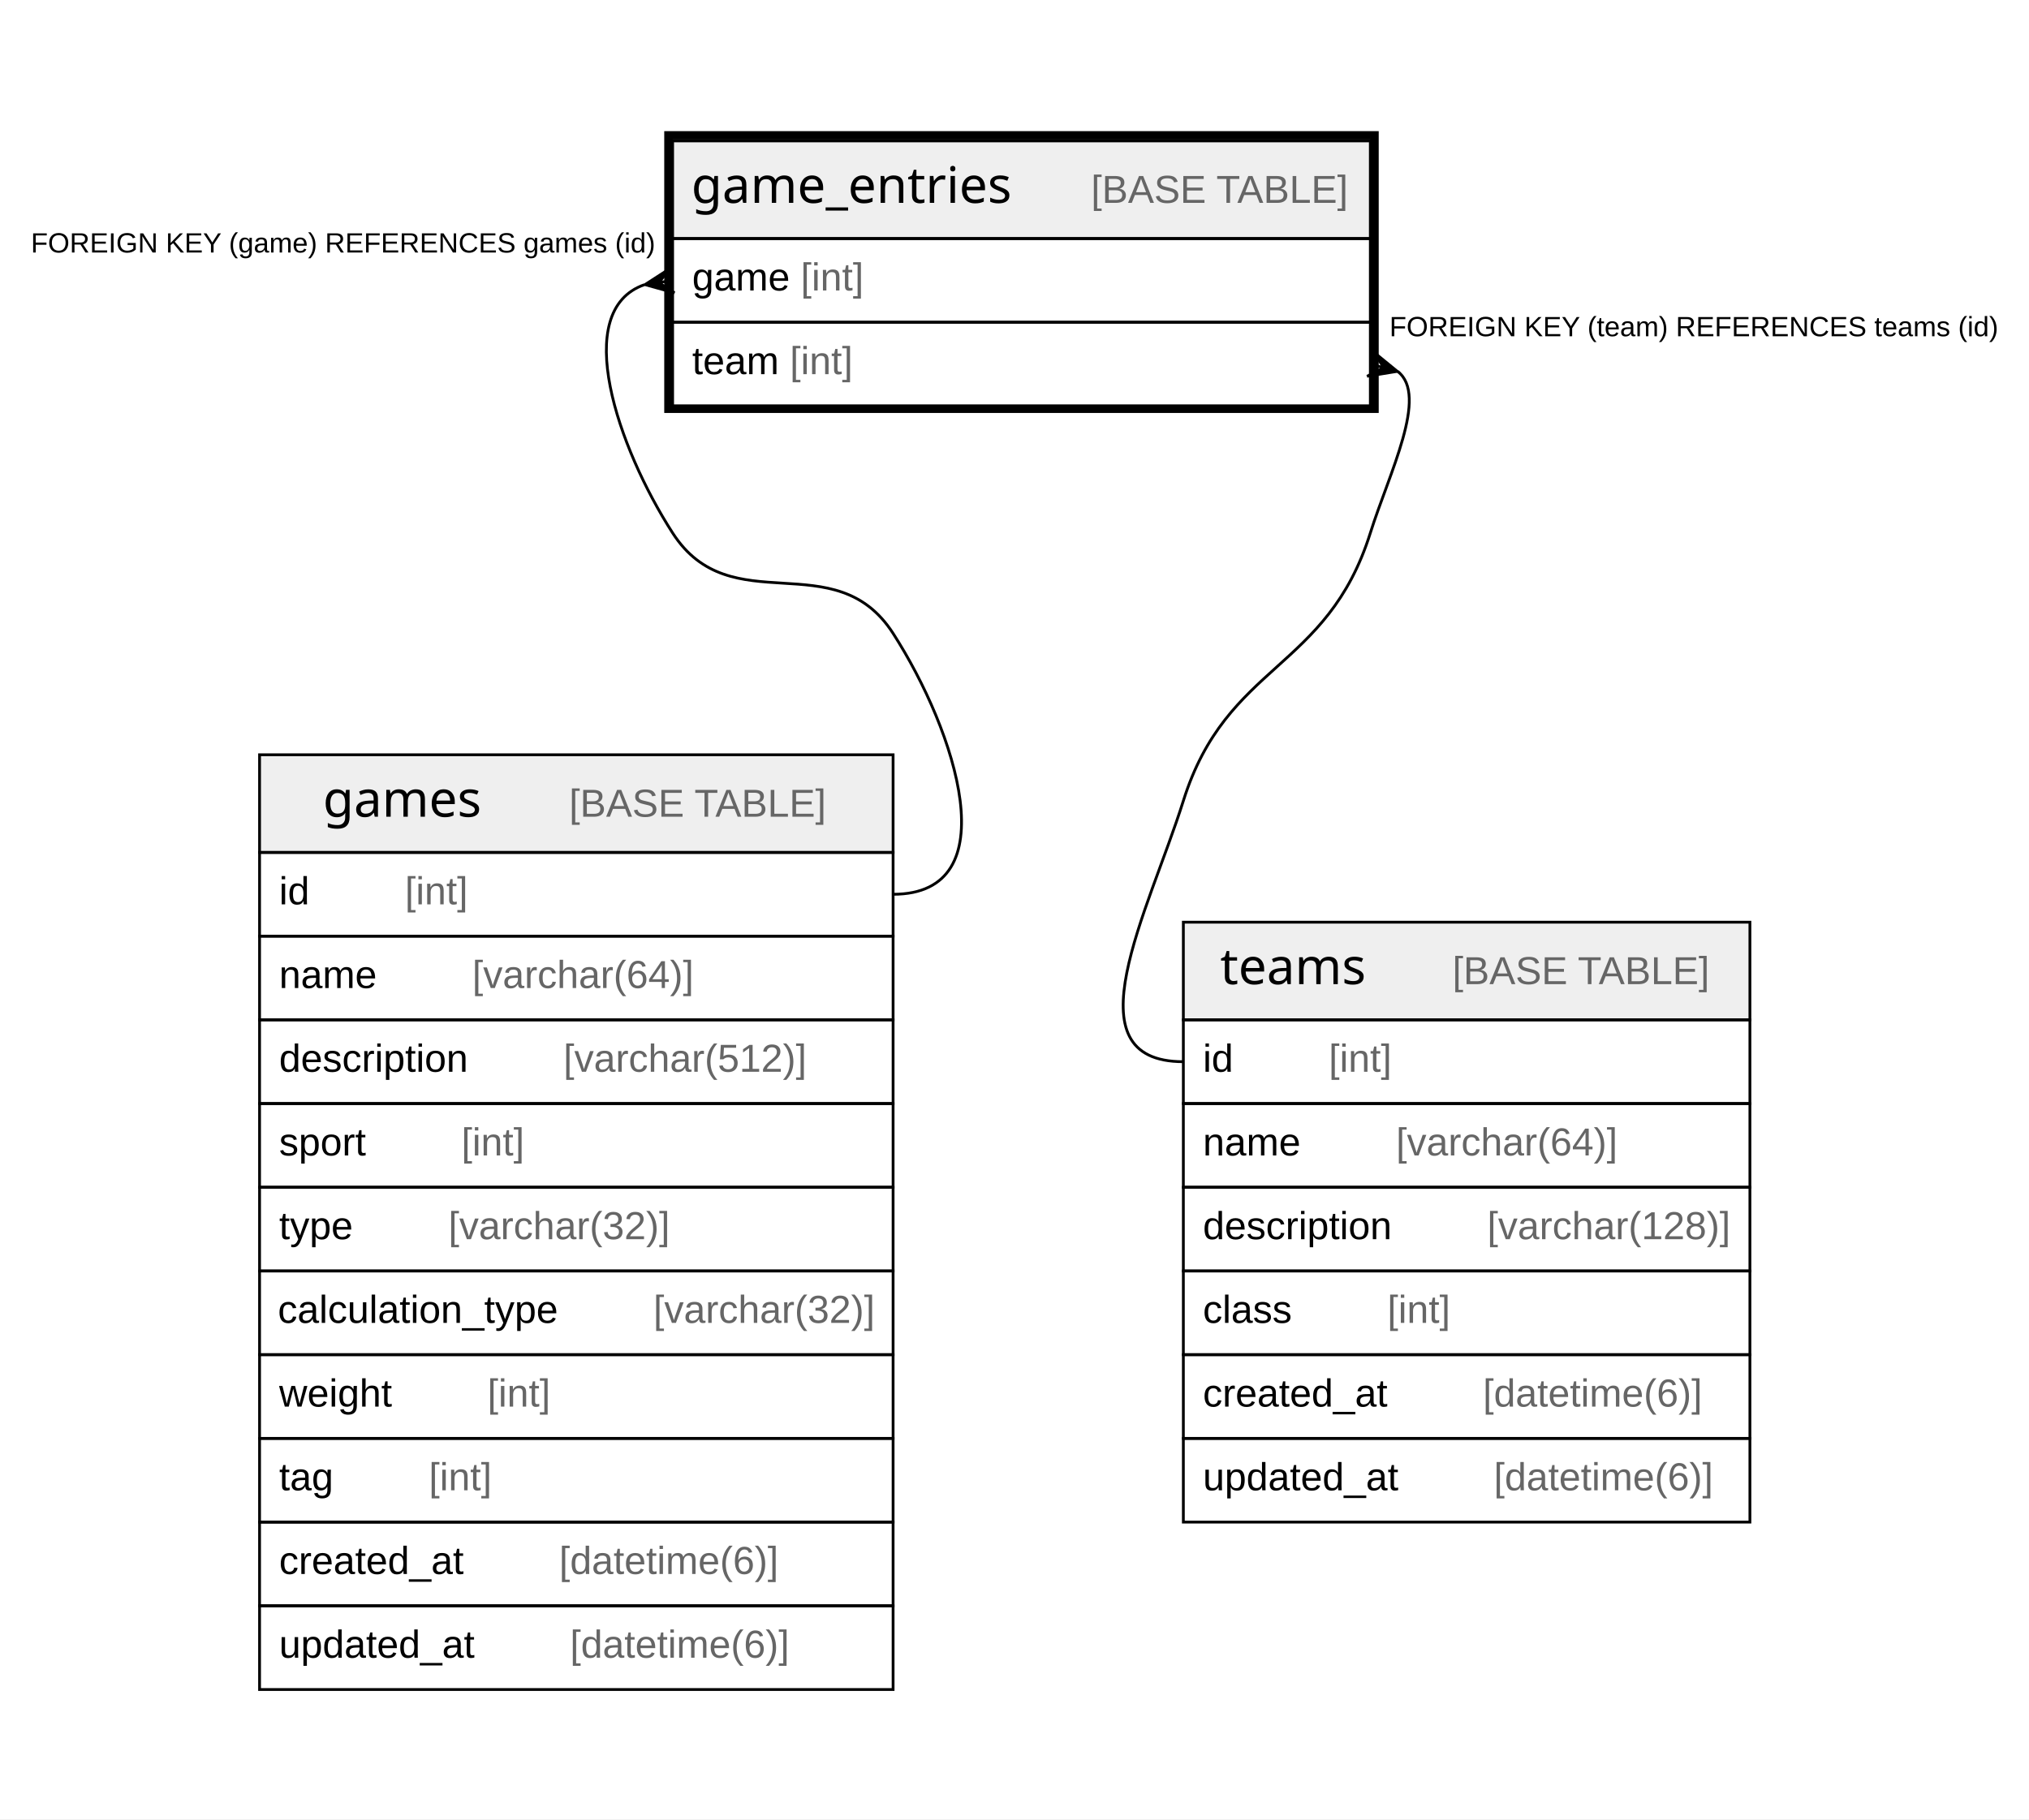
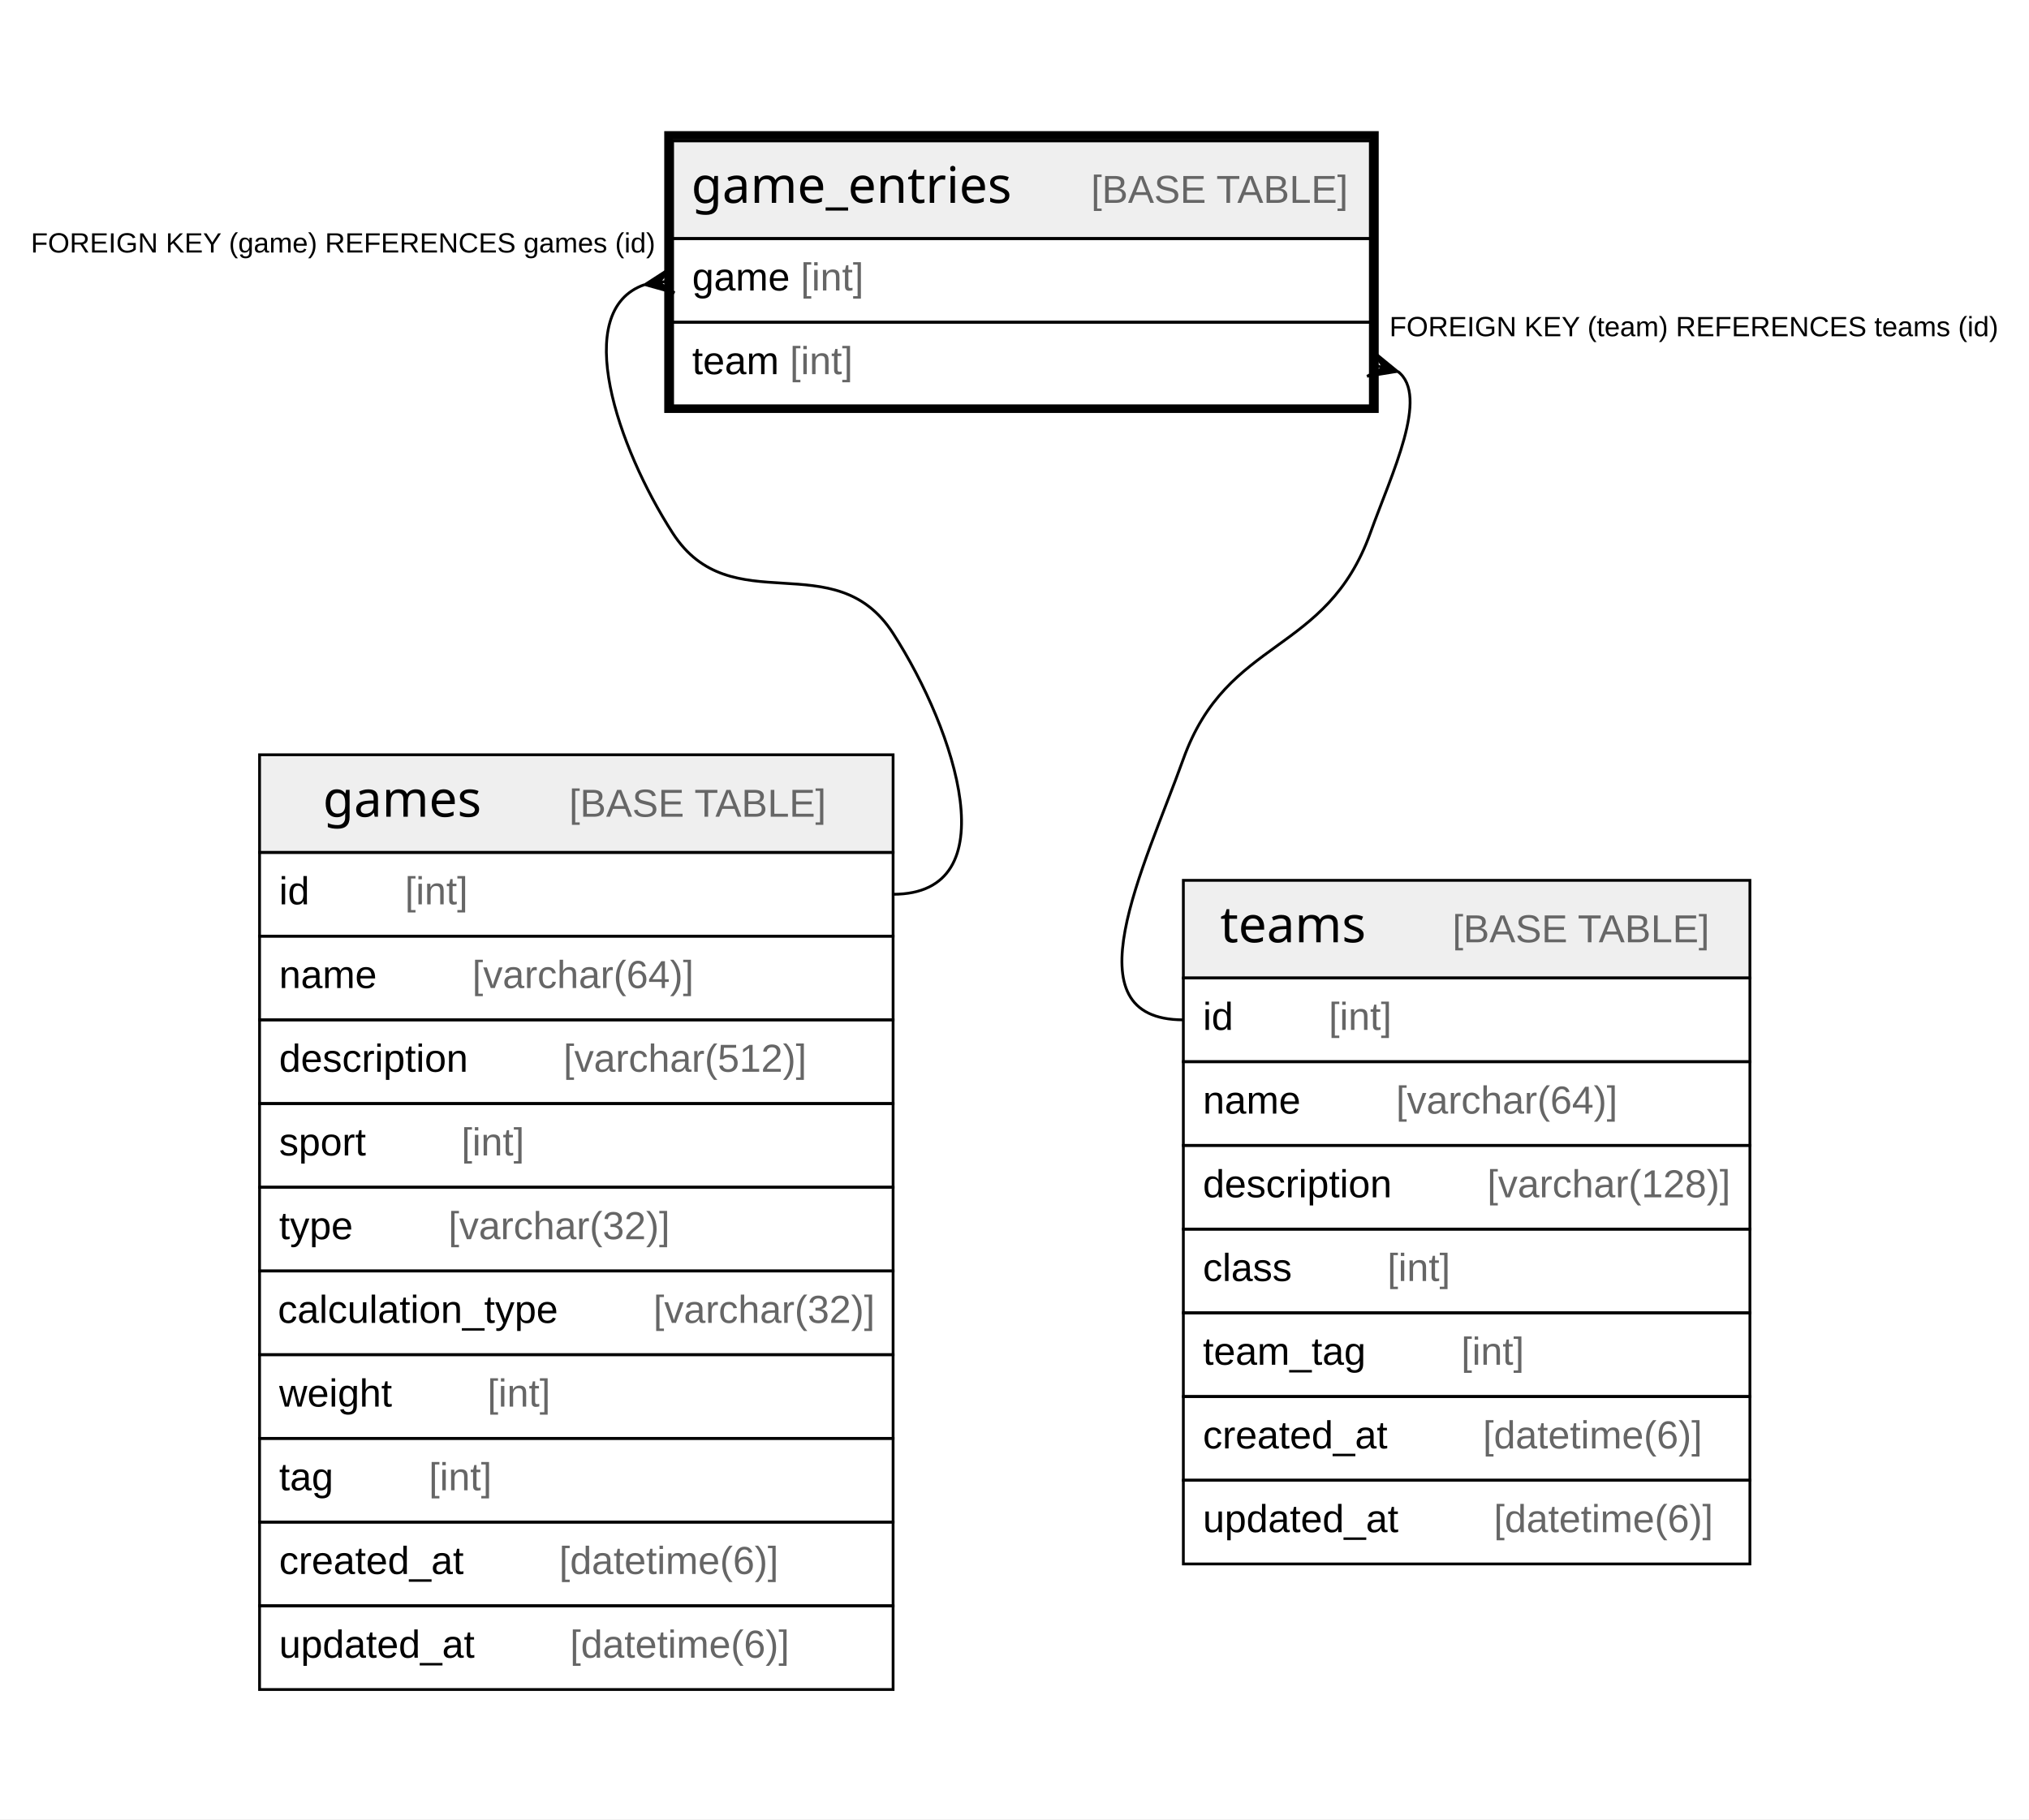
<svg xmlns="http://www.w3.org/2000/svg" width="727pt" height="652pt" viewBox="0.00 0.00 727.00 652.00">
  <g id="graph0" class="graph" transform="scale(1 1) rotate(0) translate(4 648)">
    <polygon fill="#ffffff" stroke="transparent" points="-4,4 -4,-648 723,-648 723,4 -4,4" />
    <g id="node1" class="node">
      <polygon fill="#efefef" stroke="transparent" points="237,-562.5 237,-597.5 487,-597.5 487,-562.5 237,-562.5" />
      <polygon fill="none" stroke="#000000" points="237,-562.5 237,-597.5 487,-597.5 487,-562.5 237,-562.5" />
      <text text-anchor="start" x="243.704" y="-575.3" font-family="Arial Bold" font-size="18.00" fill="#000000">game_entries</text>
      <text text-anchor="start" x="352.728" y="-575.3" font-family="Arial" font-size="14.00" fill="#000000">    </text>
      <text text-anchor="start" x="386.933" y="-575.3" font-family="Arial" font-size="14.00" fill="#666666">[BASE TABLE]</text>
      <polygon fill="none" stroke="#000000" points="237,-532.5 237,-562.5 487,-562.5 487,-532.5 237,-532.5" />
      <text text-anchor="start" x="244" y="-543.9" font-family="Arial" font-size="14.00" fill="#000000">game </text>
      <text text-anchor="start" x="282.899" y="-543.9" font-family="Arial" font-size="14.00" fill="#666666">[int]</text>
      <polygon fill="none" stroke="#000000" points="237,-502.5 237,-532.5 487,-532.5 487,-502.5 237,-502.5" />
      <text text-anchor="start" x="244" y="-513.9" font-family="Arial" font-size="14.00" fill="#000000">team </text>
      <text text-anchor="start" x="279.007" y="-513.9" font-family="Arial" font-size="14.00" fill="#666666">[int]</text>
      <polygon fill="none" stroke="#000000" stroke-width="3" points="235.5,-501.5 235.5,-599.5 488.5,-599.5 488.5,-501.5 235.5,-501.5" />
    </g>
    <g id="node2" class="node">
      <polygon fill="#efefef" stroke="transparent" points="89,-342.5 89,-377.5 316,-377.5 316,-342.5 89,-342.5" />
      <polygon fill="none" stroke="#000000" points="89,-342.5 89,-377.5 316,-377.5 316,-342.5 89,-342.5" />
      <text text-anchor="start" x="111.711" y="-355.3" font-family="Arial Bold" font-size="18.00" fill="#000000">games</text>
      <text text-anchor="start" x="165.721" y="-355.3" font-family="Arial" font-size="14.00" fill="#000000">    </text>
      <text text-anchor="start" x="199.926" y="-355.3" font-family="Arial" font-size="14.00" fill="#666666">[BASE TABLE]</text>
      <polygon fill="none" stroke="#000000" points="89,-312.5 89,-342.5 316,-342.5 316,-312.5 89,-312.5" />
      <text text-anchor="start" x="96" y="-323.9" font-family="Arial" font-size="14.00" fill="#000000">id    </text>
      <text text-anchor="start" x="141.094" y="-323.9" font-family="Arial" font-size="14.00" fill="#666666">[int]</text>
      <polygon fill="none" stroke="#000000" points="89,-282.5 89,-312.5 316,-312.5 316,-282.5 89,-282.5" />
      <text text-anchor="start" x="96" y="-293.9" font-family="Arial" font-size="14.00" fill="#000000">name    </text>
      <text text-anchor="start" x="165.213" y="-293.9" font-family="Arial" font-size="14.00" fill="#666666">[varchar(64)]</text>
      <polygon fill="none" stroke="#000000" points="89,-252.5 89,-282.5 316,-282.5 316,-252.5 89,-252.5" />
      <text text-anchor="start" x="96" y="-263.9" font-family="Arial" font-size="14.00" fill="#000000">description    </text>
      <text text-anchor="start" x="197.882" y="-263.9" font-family="Arial" font-size="14.00" fill="#666666">[varchar(512)]</text>
      <polygon fill="none" stroke="#000000" points="89,-222.5 89,-252.5 316,-252.5 316,-222.5 89,-222.5" />
      <text text-anchor="start" x="96" y="-233.9" font-family="Arial" font-size="14.00" fill="#000000">sport    </text>
      <text text-anchor="start" x="161.321" y="-233.9" font-family="Arial" font-size="14.00" fill="#666666">[int]</text>
      <polygon fill="none" stroke="#000000" points="89,-192.5 89,-222.5 316,-222.5 316,-192.5 89,-192.5" />
      <text text-anchor="start" x="96" y="-203.9" font-family="Arial" font-size="14.00" fill="#000000">type    </text>
      <text text-anchor="start" x="156.661" y="-203.9" font-family="Arial" font-size="14.00" fill="#666666">[varchar(32)]</text>
      <polygon fill="none" stroke="#000000" points="89,-162.5 89,-192.5 316,-192.5 316,-162.5 89,-162.5" />
      <text text-anchor="start" x="95.548" y="-173.9" font-family="Arial" font-size="14.00" fill="#000000">calculation_type    </text>
      <text text-anchor="start" x="230.115" y="-173.9" font-family="Arial" font-size="14.00" fill="#666666">[varchar(32)]</text>
      <polygon fill="none" stroke="#000000" points="89,-132.5 89,-162.5 316,-162.5 316,-132.5 89,-132.5" />
      <text text-anchor="start" x="96" y="-143.9" font-family="Arial" font-size="14.00" fill="#000000">weight    </text>
      <text text-anchor="start" x="170.656" y="-143.9" font-family="Arial" font-size="14.00" fill="#666666">[int]</text>
      <polygon fill="none" stroke="#000000" points="89,-102.5 89,-132.5 316,-132.5 316,-102.5 89,-102.5" />
      <text text-anchor="start" x="96" y="-113.9" font-family="Arial" font-size="14.00" fill="#000000">tag    </text>
      <text text-anchor="start" x="149.661" y="-113.9" font-family="Arial" font-size="14.00" fill="#666666">[int]</text>
      <polygon fill="none" stroke="#000000" points="89,-72.5 89,-102.5 316,-102.5 316,-72.5 89,-72.5" />
      <text text-anchor="start" x="96" y="-83.9" font-family="Arial" font-size="14.00" fill="#000000">created_at    </text>
      <text text-anchor="start" x="196.342" y="-83.9" font-family="Arial" font-size="14.00" fill="#666666">[datetime(6)]</text>
      <polygon fill="none" stroke="#000000" points="89,-42.5 89,-72.5 316,-72.5 316,-42.5 89,-42.5" />
      <text text-anchor="start" x="96" y="-53.9" font-family="Arial" font-size="14.00" fill="#000000">updated_at    </text>
      <text text-anchor="start" x="200.247" y="-53.9" font-family="Arial" font-size="14.00" fill="#666666">[datetime(6)]</text>
    </g>
    <g id="edge1" class="edge">
      <path fill="none" stroke="#000000" d="M226.844,-545.953C200.415,-536.649 217.365,-487.525 237,-457 257.874,-424.549 295.126,-453.451 316,-421 338.481,-386.05 357.556,-327.5 316,-327.5" />
      <polygon fill="#000000" stroke="#000000" points="227.114,-545.994 236.322,-551.949 232.057,-546.747 237,-547.5 237,-547.5 237,-547.5 232.057,-546.747 237.678,-543.051 227.114,-545.994 227.114,-545.994" />
      <text text-anchor="start" x="7.054" y="-557.5" font-family="Arial" font-size="10.00" fill="#000000">FOREIGN KEY (game) REFERENCES games (id)</text>
    </g>
    <g id="node3" class="node">
-       <polygon fill="#efefef" stroke="transparent" points="420,-282.5 420,-317.5 623,-317.5 623,-282.5 420,-282.5" />
-       <polygon fill="none" stroke="#000000" points="420,-282.5 420,-317.5 623,-317.5 623,-282.5 420,-282.5" />
-       <text text-anchor="start" x="433.213" y="-295.3" font-family="Arial Bold" font-size="18.00" fill="#000000">teams</text>
-       <text text-anchor="start" x="482.219" y="-295.3" font-family="Arial" font-size="14.00" fill="#000000">    </text>
-       <text text-anchor="start" x="516.424" y="-295.3" font-family="Arial" font-size="14.00" fill="#666666">[BASE TABLE]</text>
-       <polygon fill="none" stroke="#000000" points="420,-252.5 420,-282.5 623,-282.5 623,-252.5 420,-252.5" />
-       <text text-anchor="start" x="427" y="-263.9" font-family="Arial" font-size="14.00" fill="#000000">id    </text>
-       <text text-anchor="start" x="472.094" y="-263.9" font-family="Arial" font-size="14.00" fill="#666666">[int]</text>
-       <polygon fill="none" stroke="#000000" points="420,-222.5 420,-252.5 623,-252.5 623,-222.5 420,-222.5" />
-       <text text-anchor="start" x="427" y="-233.9" font-family="Arial" font-size="14.00" fill="#000000">name    </text>
-       <text text-anchor="start" x="496.213" y="-233.9" font-family="Arial" font-size="14.00" fill="#666666">[varchar(64)]</text>
-       <polygon fill="none" stroke="#000000" points="420,-192.5 420,-222.5 623,-222.5 623,-192.5 420,-192.5" />
-       <text text-anchor="start" x="426.999" y="-203.9" font-family="Arial" font-size="14.00" fill="#000000">description    </text>
-       <text text-anchor="start" x="528.881" y="-203.9" font-family="Arial" font-size="14.00" fill="#666666">[varchar(128)]</text>
-       <polygon fill="none" stroke="#000000" points="420,-162.5 420,-192.5 623,-192.5 623,-162.5 420,-162.5" />
-       <text text-anchor="start" x="427" y="-173.9" font-family="Arial" font-size="14.00" fill="#000000">class    </text>
-       <text text-anchor="start" x="493.094" y="-173.9" font-family="Arial" font-size="14.00" fill="#666666">[int]</text>
-       <polygon fill="none" stroke="#000000" points="420,-132.5 420,-162.5 623,-162.5 623,-132.5 420,-132.5" />
-       <text text-anchor="start" x="427" y="-143.9" font-family="Arial" font-size="14.00" fill="#000000">created_at    </text>
-       <text text-anchor="start" x="527.342" y="-143.9" font-family="Arial" font-size="14.00" fill="#666666">[datetime(6)]</text>
-       <polygon fill="none" stroke="#000000" points="420,-102.5 420,-132.5 623,-132.5 623,-102.5 420,-102.5" />
-       <text text-anchor="start" x="427" y="-113.9" font-family="Arial" font-size="14.00" fill="#000000">updated_at    </text>
-       <text text-anchor="start" x="531.247" y="-113.9" font-family="Arial" font-size="14.00" fill="#666666">[datetime(6)]</text>
+       <polygon fill="#efefef" stroke="transparent" points="420,-297.5 420,-332.5 623,-332.5 623,-297.5 420,-297.5" />
+       <polygon fill="none" stroke="#000000" points="420,-297.5 420,-332.5 623,-332.5 623,-297.5 420,-297.5" />
+       <text text-anchor="start" x="433.213" y="-310.3" font-family="Arial Bold" font-size="18.00" fill="#000000">teams</text>
+       <text text-anchor="start" x="482.219" y="-310.3" font-family="Arial" font-size="14.00" fill="#000000">    </text>
+       <text text-anchor="start" x="516.424" y="-310.3" font-family="Arial" font-size="14.00" fill="#666666">[BASE TABLE]</text>
+       <polygon fill="none" stroke="#000000" points="420,-267.5 420,-297.5 623,-297.5 623,-267.5 420,-267.5" />
+       <text text-anchor="start" x="427" y="-278.9" font-family="Arial" font-size="14.00" fill="#000000">id    </text>
+       <text text-anchor="start" x="472.094" y="-278.9" font-family="Arial" font-size="14.00" fill="#666666">[int]</text>
+       <polygon fill="none" stroke="#000000" points="420,-237.5 420,-267.5 623,-267.5 623,-237.5 420,-237.5" />
+       <text text-anchor="start" x="427" y="-248.9" font-family="Arial" font-size="14.00" fill="#000000">name    </text>
+       <text text-anchor="start" x="496.213" y="-248.9" font-family="Arial" font-size="14.00" fill="#666666">[varchar(64)]</text>
+       <polygon fill="none" stroke="#000000" points="420,-207.5 420,-237.5 623,-237.5 623,-207.5 420,-207.5" />
+       <text text-anchor="start" x="426.999" y="-218.9" font-family="Arial" font-size="14.00" fill="#000000">description    </text>
+       <text text-anchor="start" x="528.881" y="-218.9" font-family="Arial" font-size="14.00" fill="#666666">[varchar(128)]</text>
+       <polygon fill="none" stroke="#000000" points="420,-177.5 420,-207.5 623,-207.5 623,-177.5 420,-177.5" />
+       <text text-anchor="start" x="427" y="-188.9" font-family="Arial" font-size="14.00" fill="#000000">class    </text>
+       <text text-anchor="start" x="493.094" y="-188.9" font-family="Arial" font-size="14.00" fill="#666666">[int]</text>
+       <polygon fill="none" stroke="#000000" points="420,-147.5 420,-177.5 623,-177.5 623,-147.5 420,-147.5" />
+       <text text-anchor="start" x="427" y="-158.9" font-family="Arial" font-size="14.00" fill="#000000">team_tag    </text>
+       <text text-anchor="start" x="519.56" y="-158.9" font-family="Arial" font-size="14.00" fill="#666666">[int]</text>
+       <polygon fill="none" stroke="#000000" points="420,-117.5 420,-147.5 623,-147.5 623,-117.5 420,-117.5" />
+       <text text-anchor="start" x="427" y="-128.9" font-family="Arial" font-size="14.00" fill="#000000">created_at    </text>
+       <text text-anchor="start" x="527.342" y="-128.9" font-family="Arial" font-size="14.00" fill="#666666">[datetime(6)]</text>
+       <polygon fill="none" stroke="#000000" points="420,-87.5 420,-117.5 623,-117.5 623,-87.5 420,-87.5" />
+       <text text-anchor="start" x="427" y="-98.9" font-family="Arial" font-size="14.00" fill="#000000">updated_at    </text>
+       <text text-anchor="start" x="531.247" y="-98.9" font-family="Arial" font-size="14.00" fill="#666666">[datetime(6)]</text>
    </g>
    <g id="edge2" class="edge">
-       <path fill="none" stroke="#000000" d="M496.793,-514.88C508.002,-506.313 493.743,-478.442 487,-457 471.392,-407.366 435.608,-410.634 420,-361 407.534,-321.358 378.444,-267.5 420,-267.5" />
-       <polygon fill="#000000" stroke="#000000" points="496.66,-514.916 485.837,-513.153 491.83,-516.208 487,-517.5 487,-517.5 487,-517.5 491.83,-516.208 488.163,-521.847 496.66,-514.916 496.66,-514.916" />
+       <path fill="none" stroke="#000000" d="M496.863,-514.857C508.288,-506.216 494.613,-478.149 487,-457 471.176,-413.042 435.824,-419.958 420,-376 405.925,-336.901 378.444,-282.5 420,-282.5" />
+       <polygon fill="#000000" stroke="#000000" points="496.659,-514.911 485.835,-513.153 491.83,-516.206 487,-517.5 487,-517.5 487,-517.5 491.83,-516.206 488.165,-521.847 496.659,-514.911 496.659,-514.911" />
      <text text-anchor="start" x="493.834" y="-527.5" font-family="Arial" font-size="10.00" fill="#000000">FOREIGN KEY (team) REFERENCES teams (id)</text>
    </g>
  </g>
</svg>
